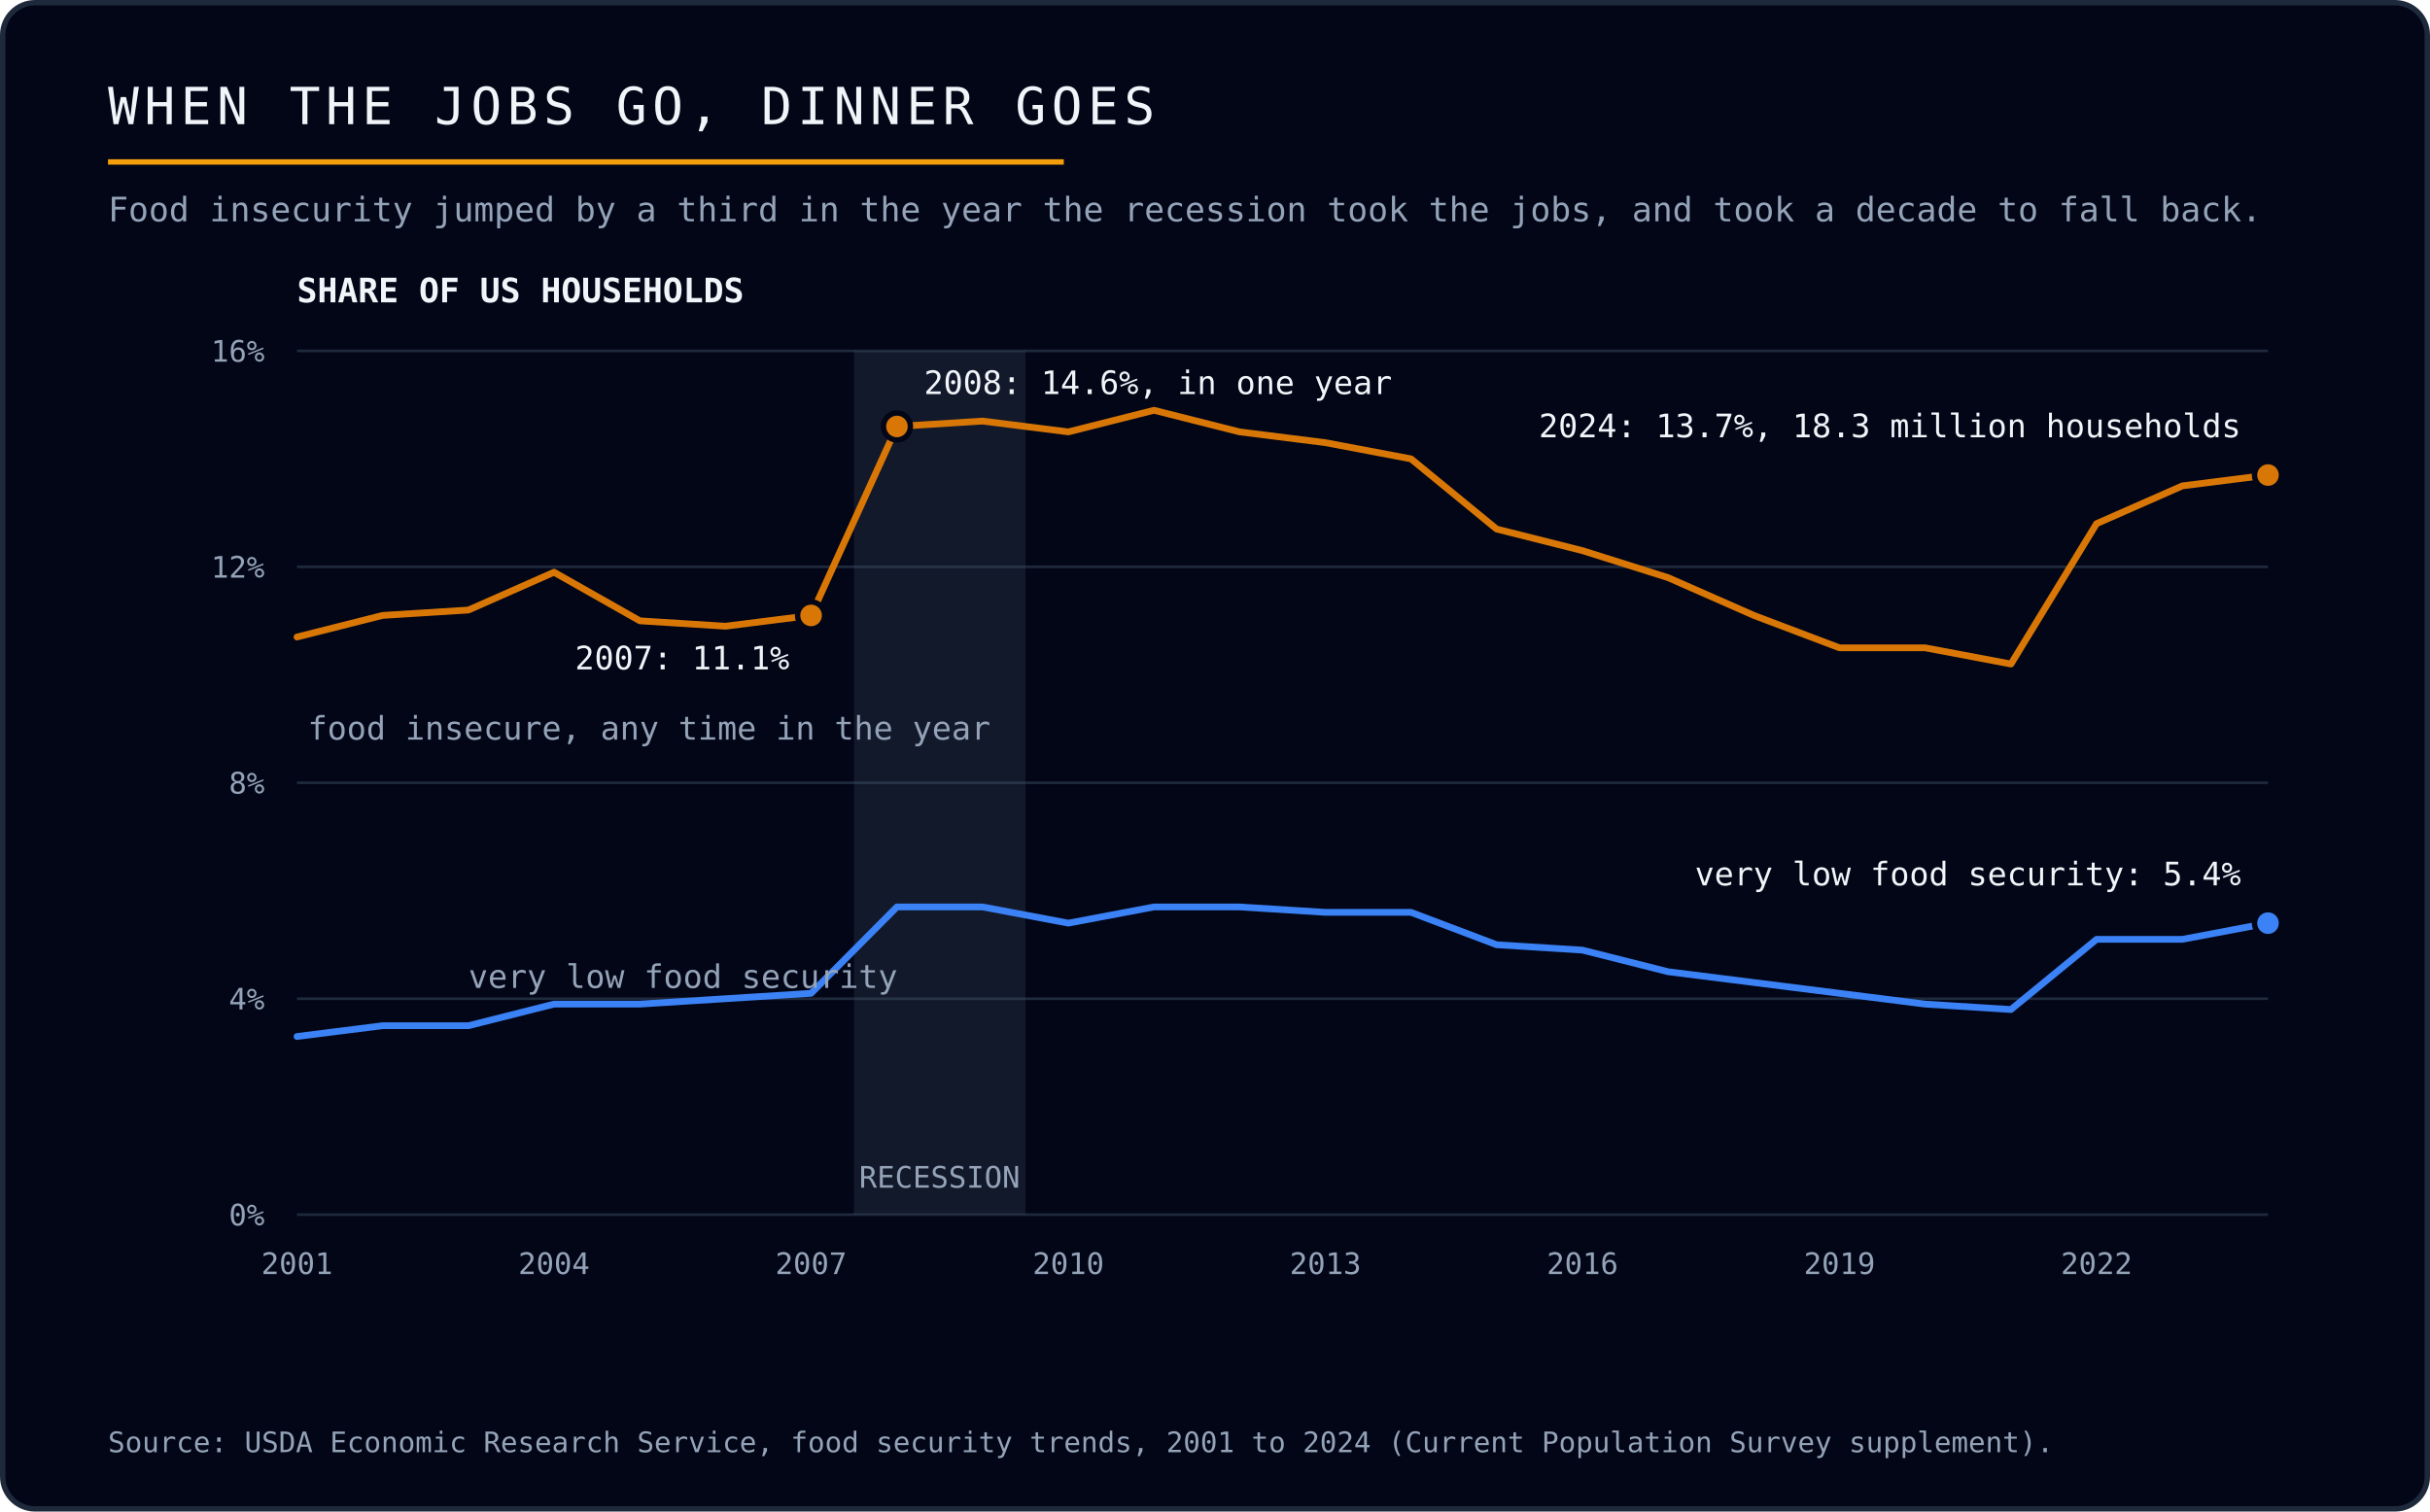
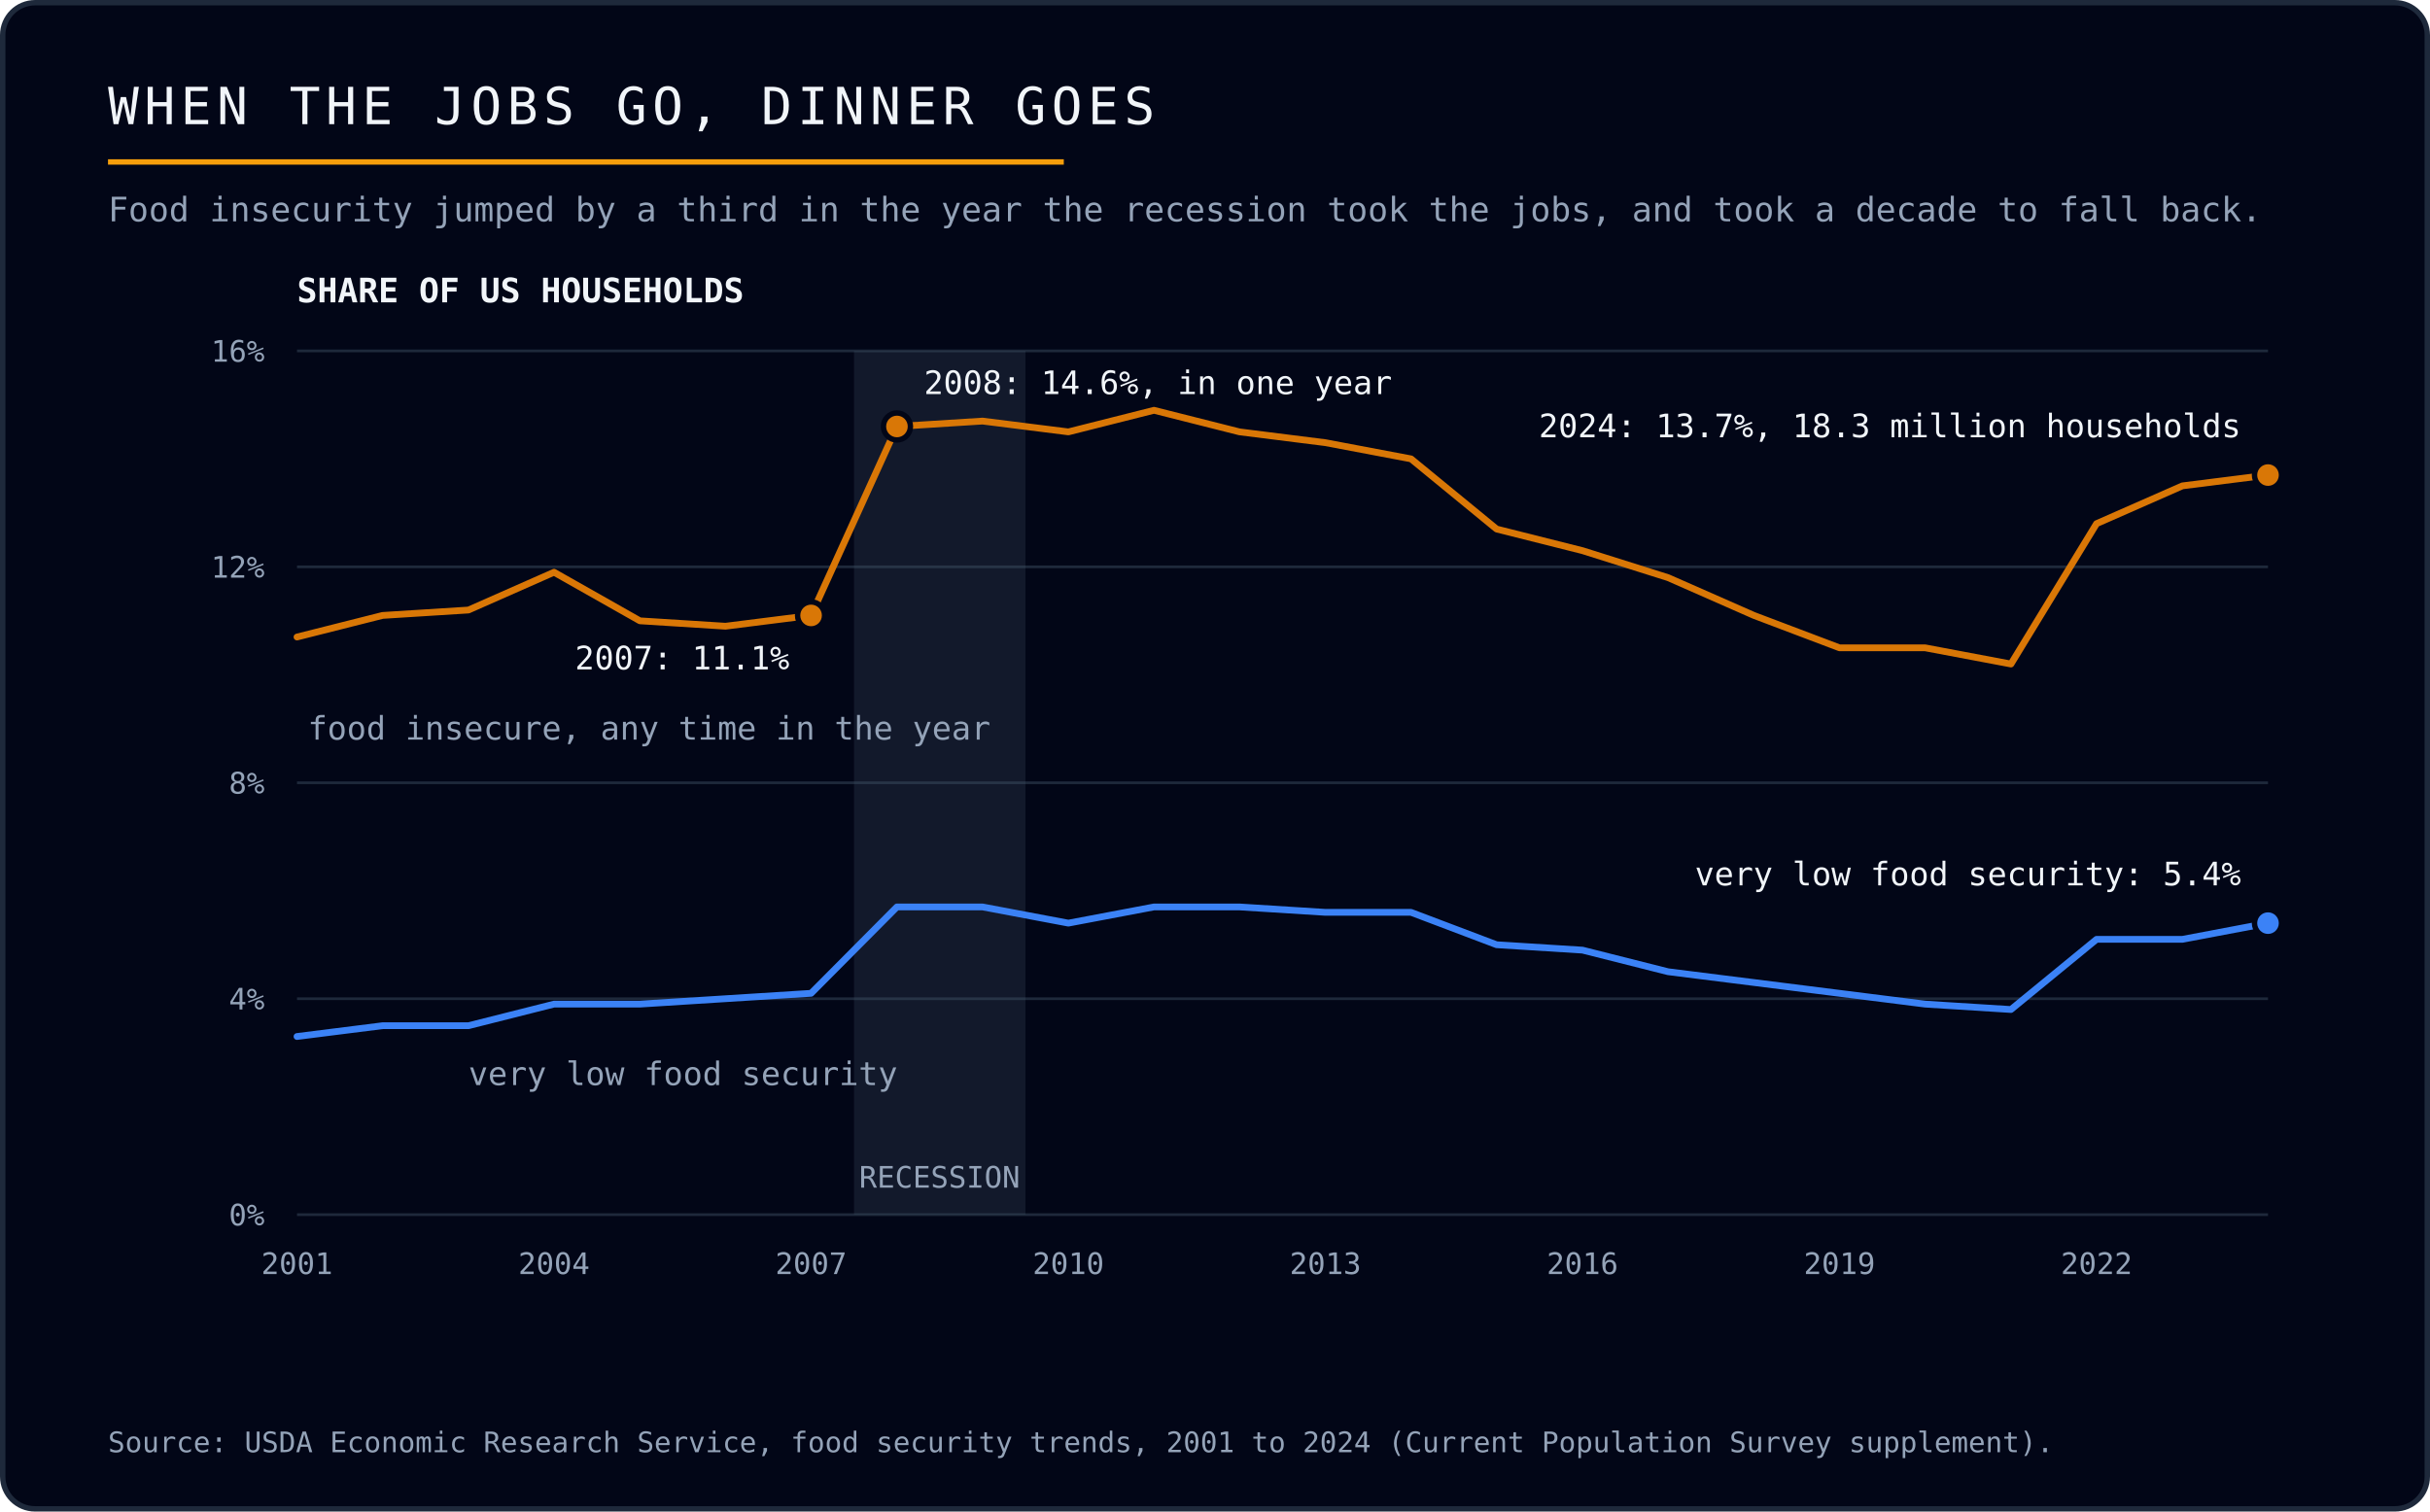
<svg xmlns="http://www.w3.org/2000/svg" viewBox="0 0 900 560" font-family="'JetBrains Mono','SFMono-Regular',Menlo,Consolas,monospace" role="img" aria-label="When The Jobs Go, Dinner Goes">
  <rect x="1" y="1" width="898" height="558" rx="12" fill="#020617" stroke="#1e293b" stroke-width="2" />
  <text x="40" y="46" font-size="19" letter-spacing="2" fill="#f1f5f9">WHEN THE JOBS GO, DINNER GOES</text>
  <line x1="40" y1="60" x2="394" y2="60" stroke="#f59e0b" stroke-width="2" />
  <text x="40" y="82" font-size="12.5" fill="#94a3b8">Food insecurity jumped by a third in the year the recession took the jobs, and took a decade to fall back.</text>
  <line x1="110" y1="450.0" x2="840" y2="450.0" stroke="#1e293b" stroke-width="1" />
  <text x="98" y="454.0" font-size="11" fill="#94a3b8" text-anchor="end">0%</text>
  <line x1="110" y1="370.0" x2="840" y2="370.0" stroke="#1e293b" stroke-width="1" />
  <text x="98" y="374.0" font-size="11" fill="#94a3b8" text-anchor="end">4%</text>
  <line x1="110" y1="290.0" x2="840" y2="290.0" stroke="#1e293b" stroke-width="1" />
  <text x="98" y="294.0" font-size="11" fill="#94a3b8" text-anchor="end">8%</text>
  <line x1="110" y1="210.0" x2="840" y2="210.0" stroke="#1e293b" stroke-width="1" />
  <text x="98" y="214.0" font-size="11" fill="#94a3b8" text-anchor="end">12%</text>
  <line x1="110" y1="130.0" x2="840" y2="130.0" stroke="#1e293b" stroke-width="1" />
  <text x="98" y="134.0" font-size="11" fill="#94a3b8" text-anchor="end">16%</text>
  <rect x="316.3" y="130" width="63.5" height="320" fill="#475569" fill-opacity="0.25" />
  <text x="348.0" y="440" font-size="11" fill="#94a3b8" text-anchor="middle">RECESSION</text>
  <polyline points="110.0,236.0 141.7,228.0 173.5,226.0 205.2,212.0 237.0,230.0 268.7,232.0 300.4,228.0 332.2,158.0 363.9,156.0 395.7,160.0 427.4,152.0 459.1,160.0 490.9,164.0 522.6,170.0 554.3,196.0 586.1,204.0 617.8,214.0 649.6,228.0 681.3,240.0 713.0,240.0 744.8,246.0 776.5,194.0 808.3,180.0 840.0,176.0" fill="none" stroke="#d97706" stroke-width="2.5" stroke-linejoin="round" stroke-linecap="round" />
  <polyline points="110.0,384.0 141.7,380.0 173.5,380.0 205.2,372.0 237.0,372.0 268.7,370.0 300.4,368.0 332.2,336.0 363.9,336.0 395.7,342.0 427.4,336.0 459.1,336.0 490.9,338.0 522.6,338.0 554.3,350.0 586.1,352.0 617.8,360.0 649.6,364.0 681.3,368.0 713.0,372.0 744.8,374.0 776.5,348.0 808.3,348.0 840.0,342.0" fill="none" stroke="#3b82f6" stroke-width="2.5" stroke-linejoin="round" stroke-linecap="round" />
  <circle cx="300.4" cy="228.0" r="5" fill="#d97706" stroke="#020617" stroke-width="2" />
  <circle cx="332.2" cy="158.0" r="5" fill="#d97706" stroke="#020617" stroke-width="2" />
  <circle cx="840.0" cy="176.0" r="5" fill="#d97706" stroke="#020617" stroke-width="2" />
  <circle cx="840.0" cy="342.0" r="5" fill="#3b82f6" stroke="#020617" stroke-width="2" />
  <text x="292.4" y="248.0" font-size="12" fill="#f1f5f9" text-anchor="end">2007: 11.1%</text>
  <text x="342.2" y="146.0" font-size="12" fill="#f1f5f9">2008: 14.6%, in one year</text>
  <text x="830.0" y="162.0" font-size="12" fill="#f1f5f9" text-anchor="end">2024: 13.7%, 18.3 million households</text>
  <text x="830.0" y="328.0" font-size="12" fill="#f1f5f9" text-anchor="end">very low food security: 5.4%</text>
  <text x="114.0" y="274.0" font-size="12" fill="#94a3b8">food insecure, any time in the year</text>
-   <text x="173.5" y="366.0" font-size="12" fill="#94a3b8">very low food security</text>
+   <text x="173.5" y="402.0" font-size="12" fill="#94a3b8">very low food security</text>
  <text x="110.0" y="472" font-size="11" fill="#94a3b8" text-anchor="middle">2001</text>
  <text x="205.2" y="472" font-size="11" fill="#94a3b8" text-anchor="middle">2004</text>
  <text x="300.4" y="472" font-size="11" fill="#94a3b8" text-anchor="middle">2007</text>
  <text x="395.7" y="472" font-size="11" fill="#94a3b8" text-anchor="middle">2010</text>
  <text x="490.9" y="472" font-size="11" fill="#94a3b8" text-anchor="middle">2013</text>
  <text x="586.1" y="472" font-size="11" fill="#94a3b8" text-anchor="middle">2016</text>
  <text x="681.3" y="472" font-size="11" fill="#94a3b8" text-anchor="middle">2019</text>
  <text x="776.5" y="472" font-size="11" fill="#94a3b8" text-anchor="middle">2022</text>
  <text x="110" y="112" font-size="12.5" font-weight="600" fill="#f1f5f9">SHARE OF US HOUSEHOLDS</text>
  <text x="40" y="538" font-size="10.5" fill="#94a3b8">Source: USDA Economic Research Service, food security trends, 2001 to 2024 (Current Population Survey supplement).</text>
</svg>
